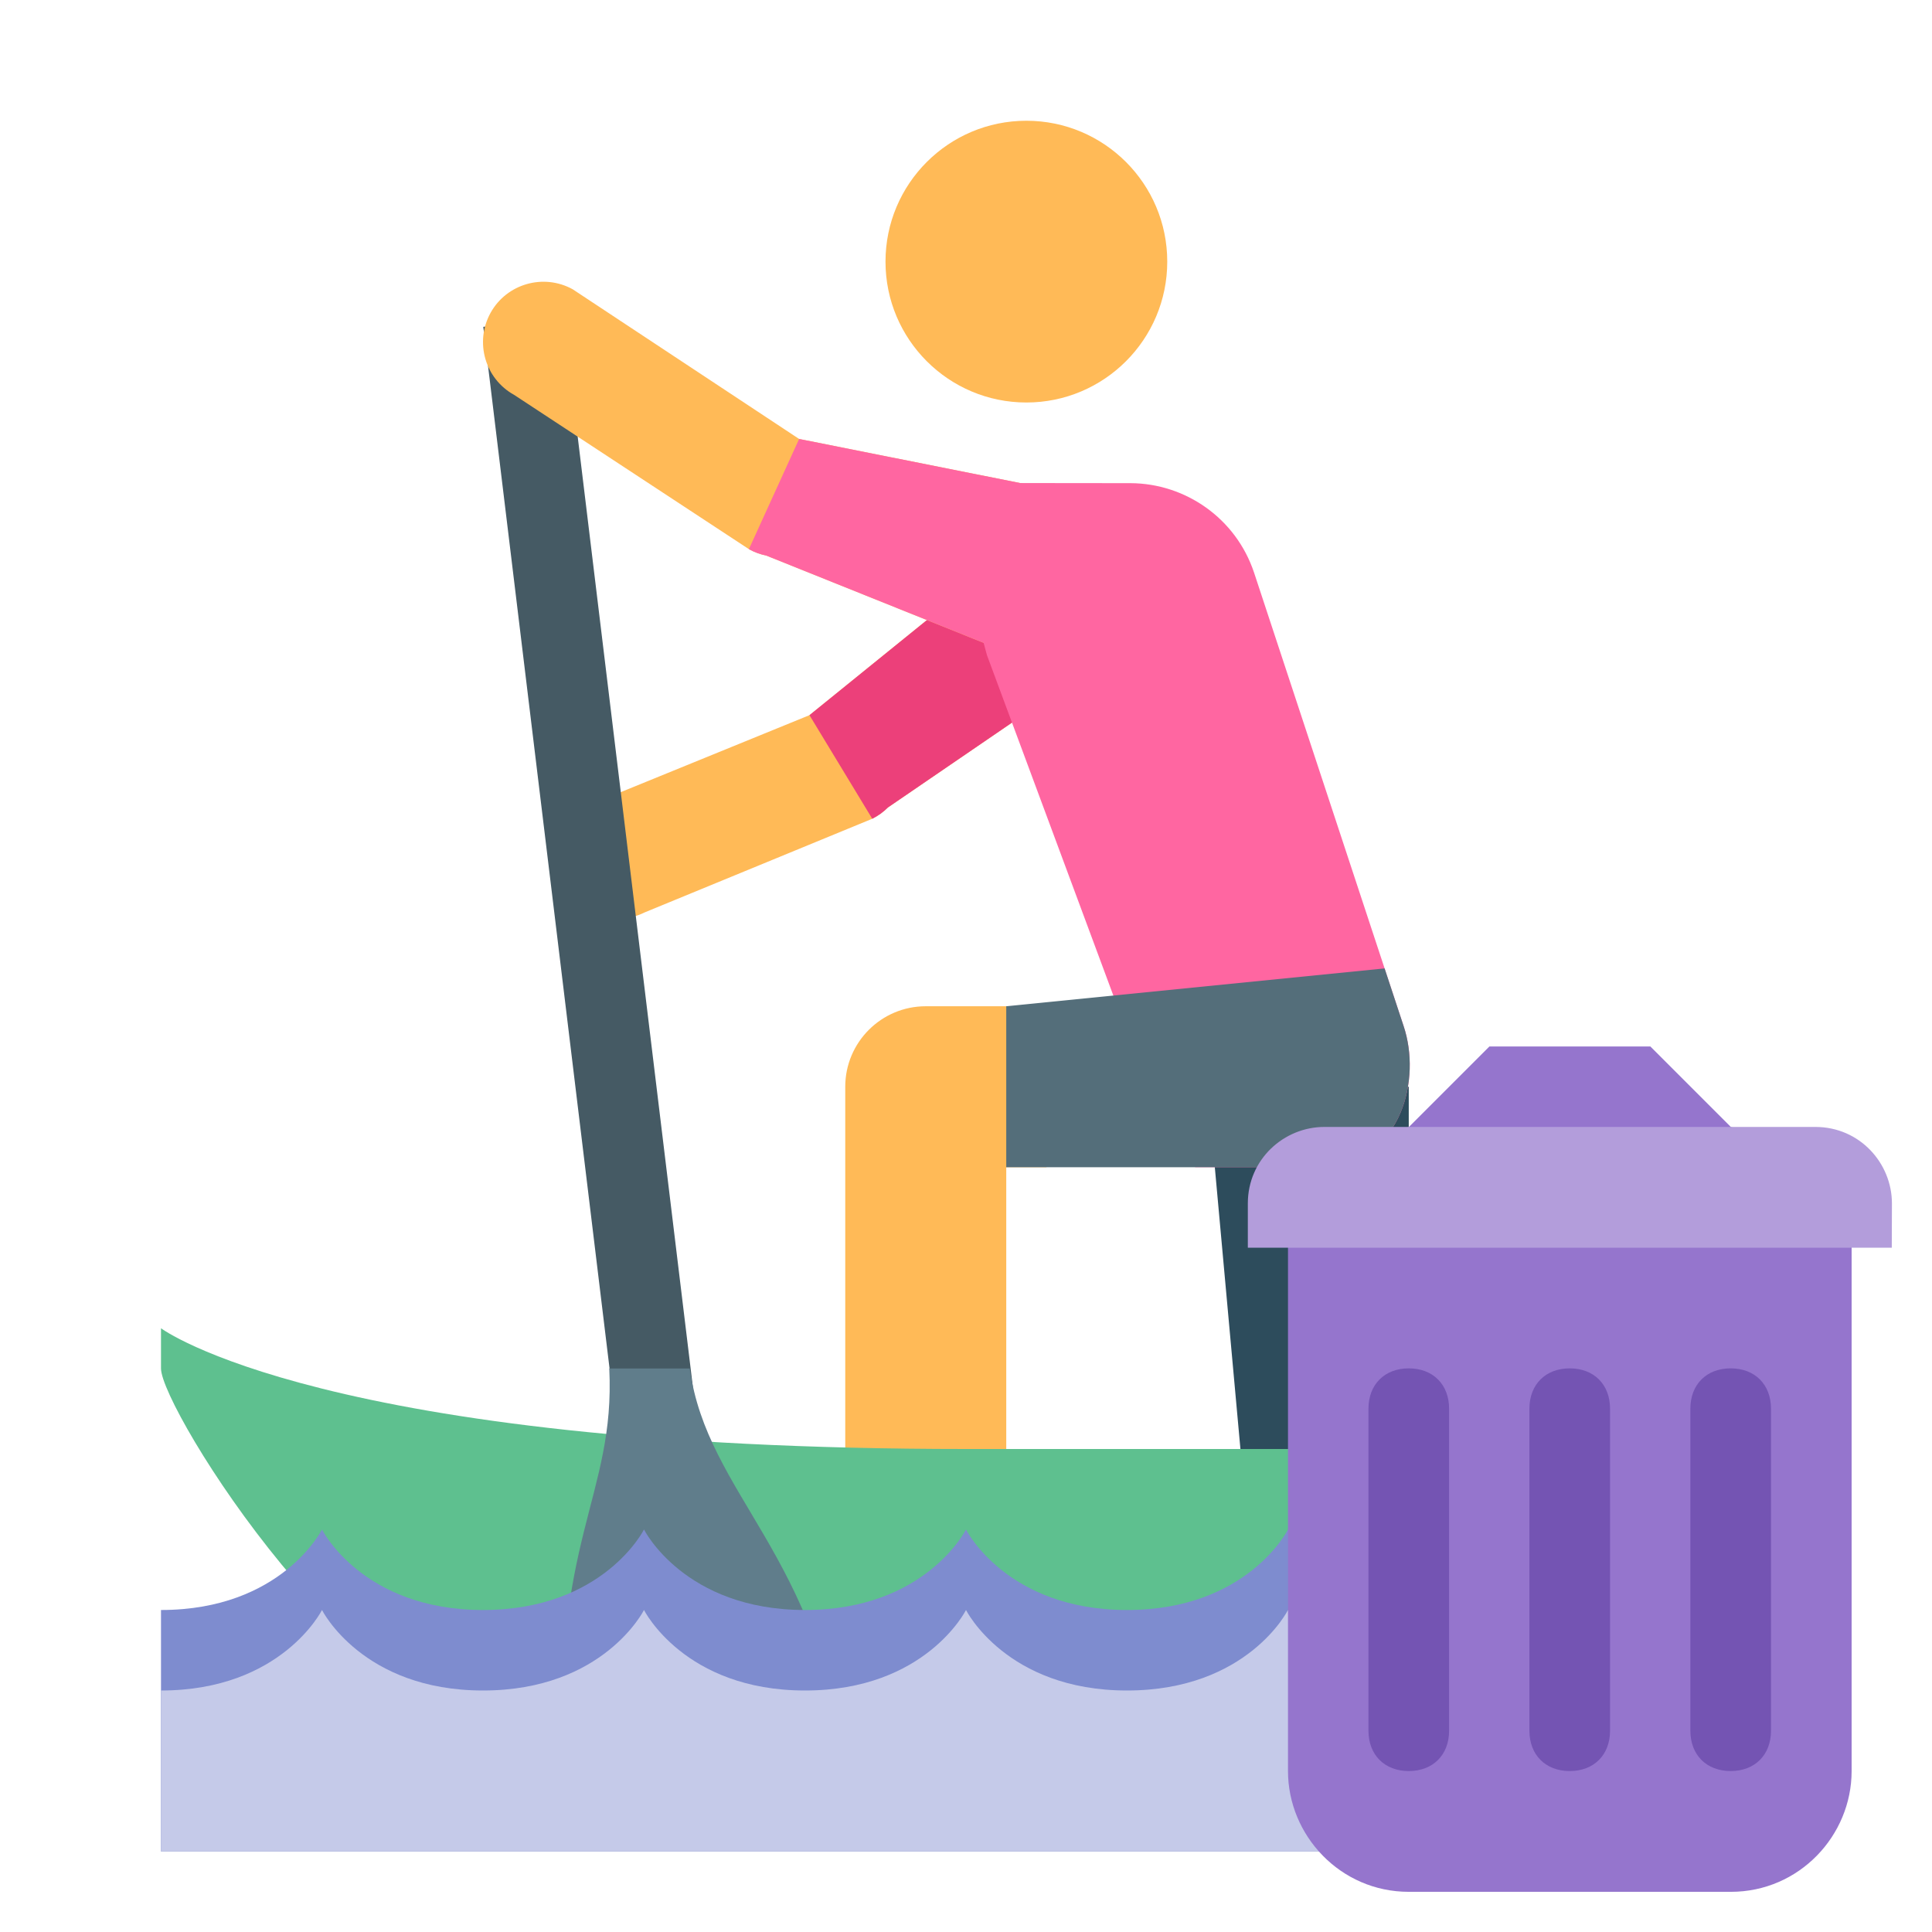
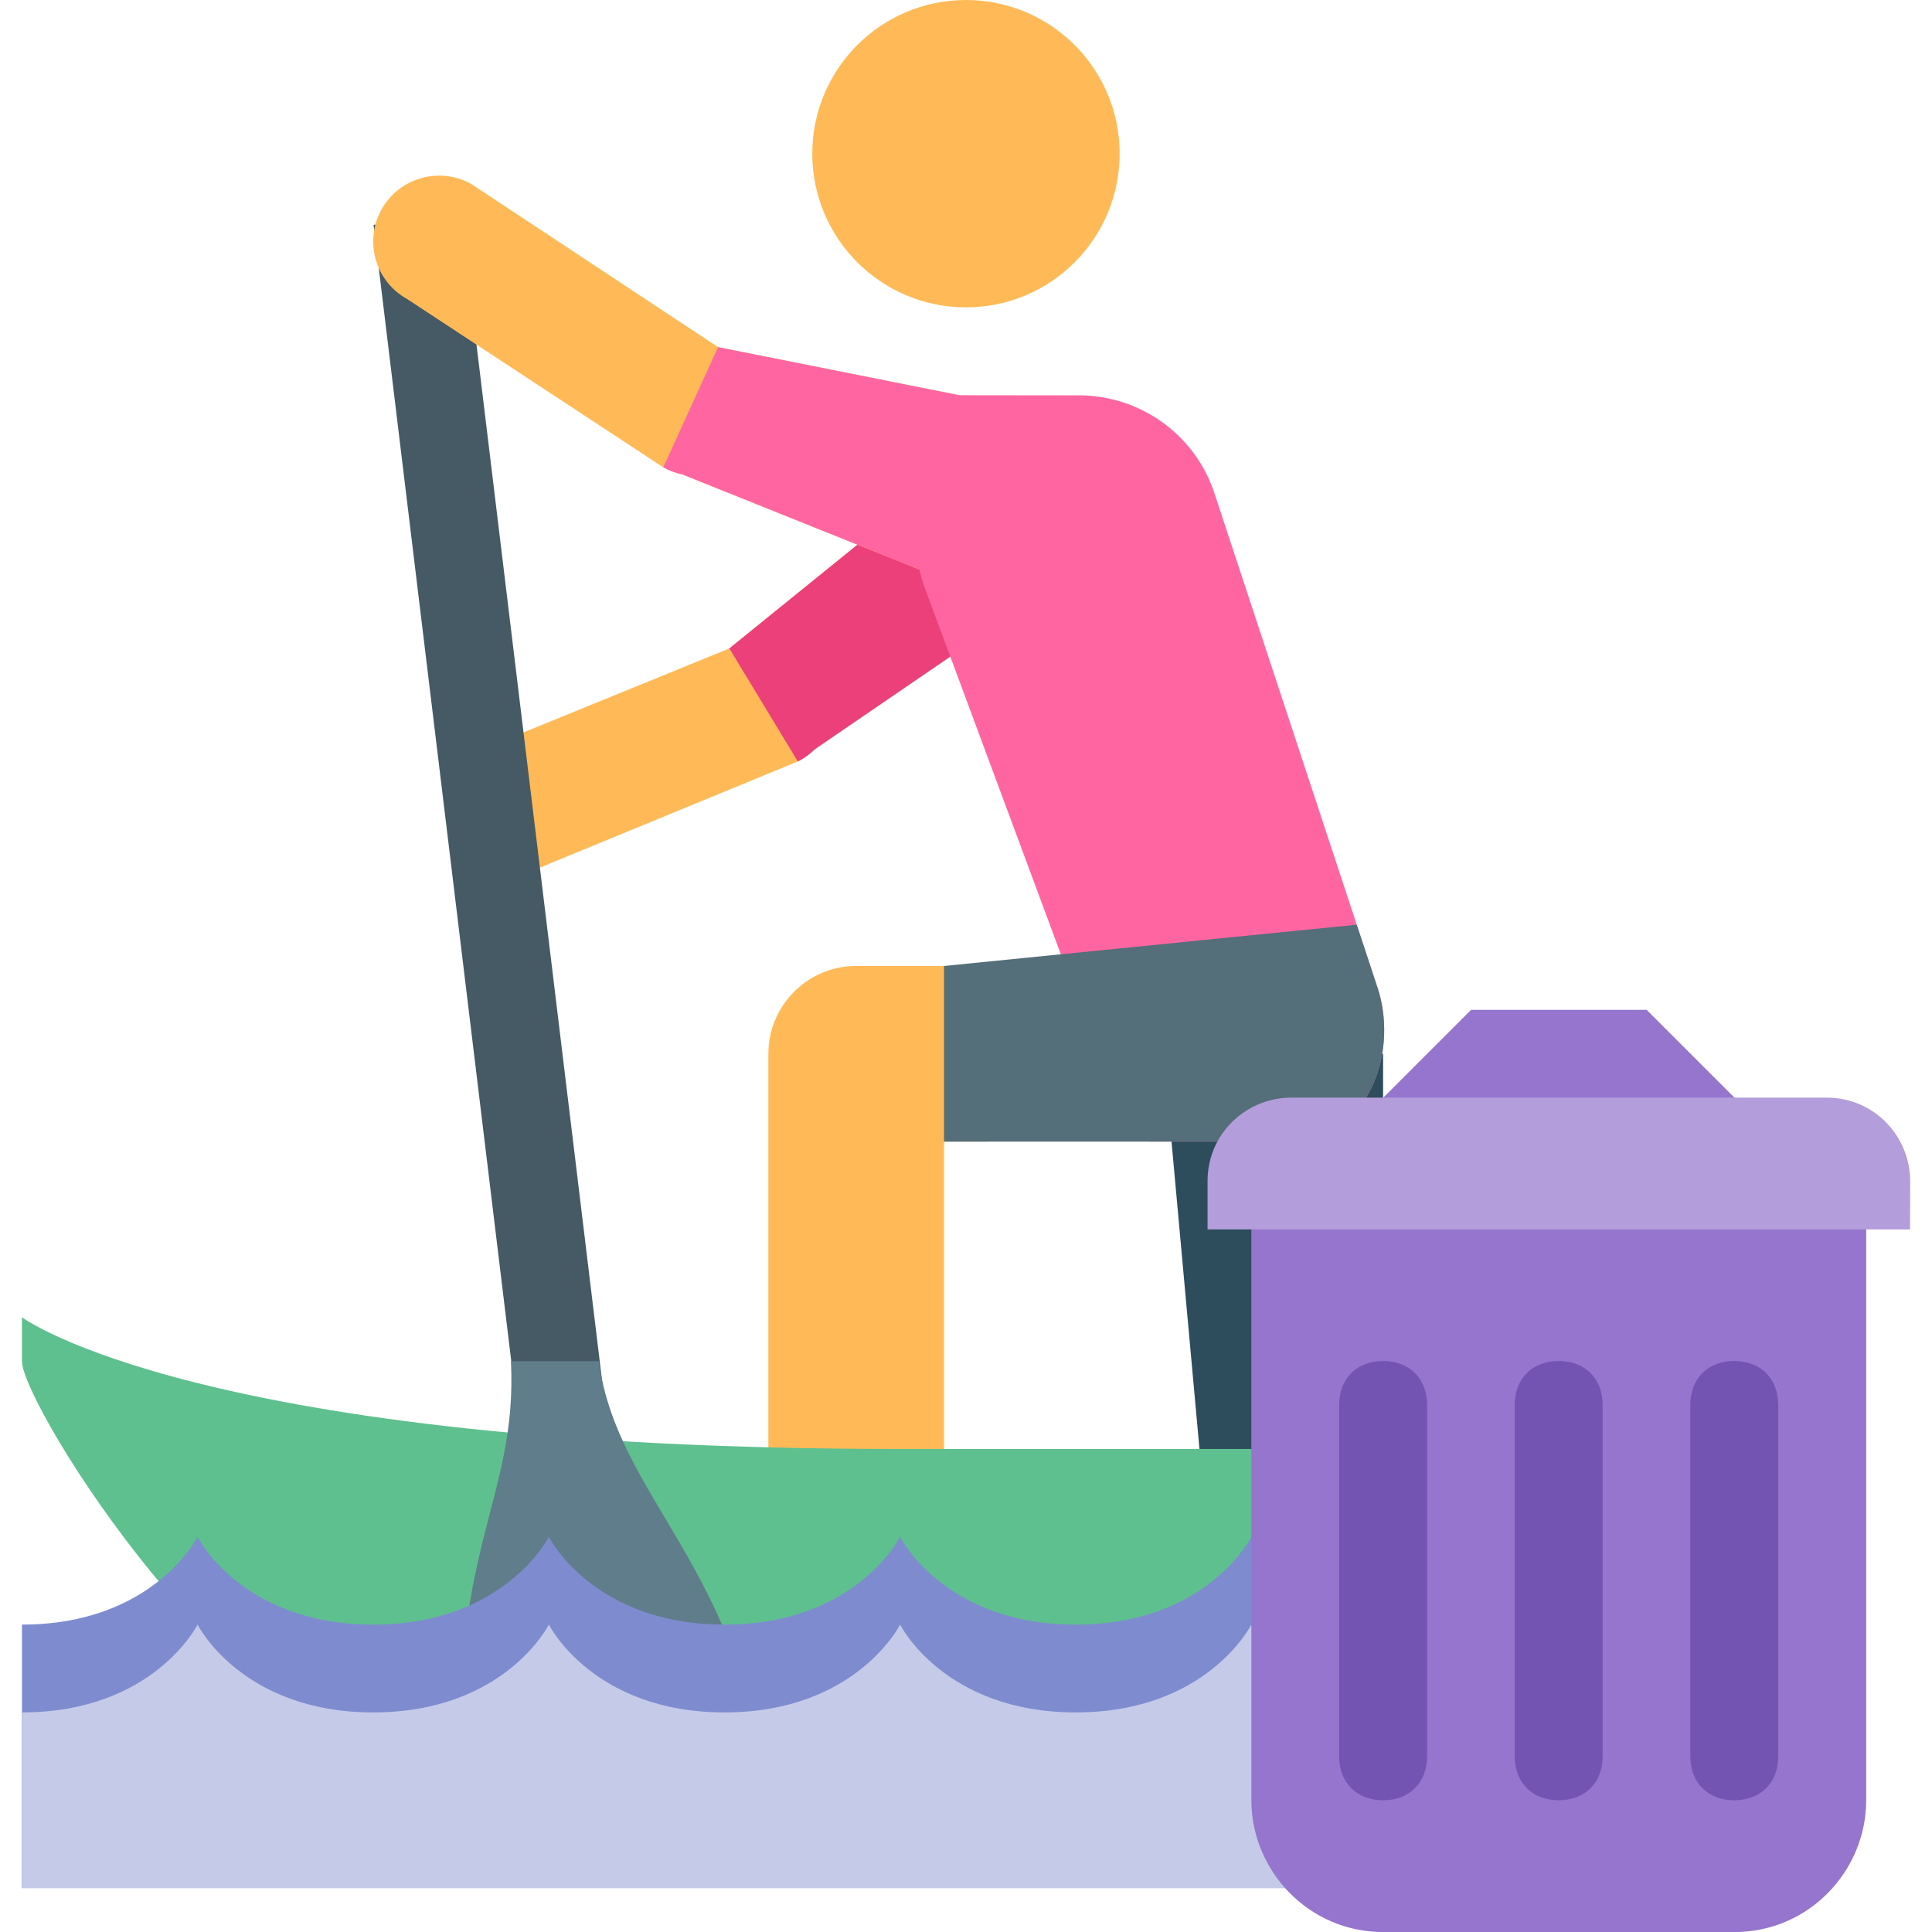
- <svg xmlns="http://www.w3.org/2000/svg" version="1.1" x="0px" y="0px" viewBox="0 0 48 48" style="enable-background:new 0 0 48 48;" xml:space="preserve" id="svg1059">
-   <defs id="defs1063" />
-   <path style="fill:#FFBA57;" d="M26,25h-3c-1.104,0-2,0.896-2,2v9c0,1.104,0.896,2,2,2s2-0.896,2-2v-7h1V25z" id="path1033" />
-   <path style="fill:#FFBA57;" d="M15.343,22.828c0.226,0,0.454-0.051,0.67-0.158l5.658-2.328c0.144-0.072,0.275-0.166,0.39-0.281  L28,16l-2-3l-5.889,4.768l-5.44,2.219C13.93,20.357,13.63,21.258,14,22C14.263,22.523,14.793,22.828,15.343,22.828z" id="path1035" />
-   <polygon style="fill:#2D4C5C;" points="35,38 31,38 30,27 35,27 " id="polygon1037" />
-   <path style="fill:#FFBA57;" d="M25.5,3C23.567,3,22,4.567,22,6.5c0,1.932,1.567,3.5,3.5,3.5S29,8.432,29,6.5  C29,4.567,27.433,3,25.5,3" id="path1039" />
-   <path style="fill:#EC407A;" d="M21.671,20.342c0.144-0.072,0.275-0.166,0.39-0.281L28,16l-2-3l-5.889,4.768L21.671,20.342z" id="path1041" />
-   <path style="fill:#5EC08F;" d="M4,33c0,0,4,3,20,3c5,0,20,0,20,0v7c0,0-11,0-19,0s-12,0-12,0c-4,0-9-8-9-9C4,33.447,4,33,4,33z" id="path1043" />
-   <line style="fill:none;stroke:#455A64;stroke-width:2;" x1="13" y1="8" x2="17" y2="41" id="line1045" />
-   <path style="fill:#607D8B;" d="M14,44h7c-0.625-5.375-3.426-6.844-3.863-10h-2C15.293,37.188,13.688,38.25,14,44z" id="path1047" />
-   <path style="fill:#FFBA57;" d="M28.074,12.545l-8.22-1.639l-5.627-3.72c-0.725-0.398-1.638-0.137-2.039,0.586  c-0.401,0.726-0.139,1.639,0.586,2.039l5.833,3.833c0.136,0.076,0.282,0.129,0.434,0.16L27,17L28.074,12.545z" id="path1049" />
-   <path style="fill:#FF66A1;" d="M34.875,25.5l-3.718-11.273c-0.452-1.355-1.709-2.215-3.064-2.223  c-0.208-0.001-1.636-0.002-2.748-0.003l-5.491-1.095l-1.248,2.738c0.136,0.076,0.282,0.129,0.434,0.16l5.398,2.167  c0.031,0.107,0.05,0.197,0.084,0.31l4.186,11.273c0.196,0.587,0.548,1.074,0.988,1.445H33C34.844,28.781,35.307,26.796,34.875,25.5z  " id="path1051" />
-   <path style="fill:#7E8CCF;" d="M44,40c-3,0-4-2-4-2s-1,2-4,2s-4-2-4-2s-1,2-4,2s-4-2-4-2s-1,2-4,2s-4-2-4-2s-1,2-4,2s-4-2-4-2  s-1,2-4,2v6h4h32h4V40z" id="path1053" />
-   <path style="fill:#C5CAE9;" d="M44,42c-3,0-4-2-4-2s-1,2-4,2s-4-2-4-2s-1,2-4,2s-4-2-4-2s-1,2-4,2s-4-2-4-2s-1,2-4,2s-4-2-4-2  s-1,2-4,2v4h4h32h4V42z" id="path1055" />
-   <path style="fill:#546E7A;" d="M34.875,25.5L34.4,24.06L25,25v4h4.697H32h1C34.844,28.781,35.307,26.796,34.875,25.5z" id="path1057" />
-   <g transform="matrix(3.779528,0,0,3.779528,-456.4437,-489.8875)" id="g901">
-     <path id="path819-1" d="m 129.234,137.289 v 3.969 c 0,0.423 0.344,0.794 0.794,0.794 h 2.117 c 0.45,0 0.794,-0.37 0.794,-0.794 V 137.289 l -0.794,-0.265 -0.529,-0.529 h -1.058 l -0.529,0.529 z" style="fill:#9575cd;stroke-width:0.265" />
-     <path id="path821-2" d="m 130.028,141.258 v 0 c -0.159,0 -0.265,-0.106 -0.265,-0.265 v -2.117 c 0,-0.159 0.106,-0.265 0.265,-0.265 v 0 c 0.159,0 0.265,0.106 0.265,0.265 v 2.117 c 0,0.159 -0.106,0.265 -0.265,0.265 z m 2.381,-0.265 v -2.117 c 0,-0.159 -0.106,-0.265 -0.265,-0.265 v 0 c -0.159,0 -0.265,0.106 -0.265,0.265 v 2.117 c 0,0.159 0.106,0.265 0.265,0.265 v 0 c 0.159,0 0.265,-0.106 0.265,-0.265 z m -1.058,0 v -2.117 c 0,-0.159 -0.106,-0.265 -0.265,-0.265 v 0 c -0.159,0 -0.265,0.106 -0.265,0.265 v 2.117 c 0,0.159 0.106,0.265 0.265,0.265 v 0 c 0.159,0 0.265,-0.106 0.265,-0.265 z" style="fill:#7454b3;stroke-width:0.265" />
-     <path id="path823-9" d="m 133.203,137.818 h -4.233 v -0.291 c 0,-0.291 0.238,-0.503 0.503,-0.503 h 3.228 c 0.291,0 0.503,0.238 0.503,0.503 z" style="fill:#b39ddb;stroke-width:0.265" />
+ <svg xmlns="http://www.w3.org/2000/svg" width="11.642mm" height="11.642mm" viewBox="0 0 11.642 11.642" version="1.1" id="svg5032">
+   <defs id="defs5026" />
+   <g id="layer1" transform="translate(-125.8472,-117.3101)">
+     <g id="g5615" transform="matrix(0.2645833,0,0,0.2645833,124.9211,116.5164)">
+       <path id="path1033" d="m 26,25 h -3 c -1.104,0 -2,0.896 -2,2 v 9 c 0,1.104 0.896,2 2,2 1.104,0 2,-0.896 2,-2 v -7 h 1 z" style="fill:#ffba57" />
+       <path id="path1035" d="m 15.343,22.828 c 0.226,0 0.454,-0.051 0.67,-0.158 l 5.658,-2.328 c 0.144,-0.072 0.275,-0.166 0.39,-0.281 L 28,16 l -2,-3 -5.889,4.768 -5.44,2.219 C 13.93,20.357 13.63,21.258 14,22 c 0.263,0.523 0.793,0.828 1.343,0.828 z" style="fill:#ffba57" />
+       <polygon id="polygon1037" points="30,27 35,27 35,38 31,38 " style="fill:#2d4c5c" />
+       <path id="path1039" d="M 25.5,3 C 23.567,3 22,4.567 22,6.5 22,8.432 23.567,10 25.5,10 27.433,10 29,8.432 29,6.5 29,4.567 27.433,3 25.5,3" style="fill:#ffba57" />
+       <path id="path1041" d="m 21.671,20.342 c 0.144,-0.072 0.275,-0.166 0.39,-0.281 L 28,16 26,13 20.111,17.768 Z" style="fill:#ec407a" />
+       <path id="path1043" d="m 4,33 c 0,0 4,3 20,3 5,0 20,0 20,0 v 7 c 0,0 -11,0 -19,0 -8,0 -12,0 -12,0 -4,0 -9,-8 -9,-9 0,-0.553 0,-1 0,-1 z" style="fill:#5ec08f" />
+       <line id="line1045" y2="41" x2="17" y1="8" x1="13" style="fill:none;stroke:#455a64;stroke-width:2" />
+       <path id="path1047" d="m 14,44 h 7 C 20.375,38.625 17.574,37.156 17.137,34 h -2 C 15.293,37.188 13.688,38.25 14,44 Z" style="fill:#607d8b" />
+       <path id="path1049" d="m 28.074,12.545 -8.22,-1.639 -5.627,-3.72 C 13.502,6.788 12.589,7.049 12.188,7.772 11.787,8.498 12.049,9.411 12.774,9.811 l 5.833,3.833 c 0.136,0.076 0.282,0.129 0.434,0.16 L 27,17 Z" style="fill:#ffba57" />
+       <path id="path1051" d="M 34.875,25.5 31.157,14.227 c -0.452,-1.355 -1.709,-2.215 -3.064,-2.223 -0.208,-10e-4 -1.636,-0.002 -2.748,-0.003 l -5.491,-1.095 -1.248,2.738 c 0.136,0.076 0.282,0.129 0.434,0.16 l 5.398,2.167 c 0.031,0.107 0.05,0.197 0.084,0.31 l 4.186,11.273 c 0.196,0.587 0.548,1.074 0.988,1.445 H 33 c 1.844,-0.218 2.307,-2.203 1.875,-3.499 z" style="fill:#ff66a1" />
+       <path id="path1053" d="m 44,40 c -3,0 -4,-2 -4,-2 0,0 -1,2 -4,2 -3,0 -4,-2 -4,-2 0,0 -1,2 -4,2 -3,0 -4,-2 -4,-2 0,0 -1,2 -4,2 -3,0 -4,-2 -4,-2 0,0 -1,2 -4,2 -3,0 -4,-2 -4,-2 0,0 -1,2 -4,2 v 6 h 4 32 4 z" style="fill:#7e8ccf" />
+       <path id="path1055" d="m 44,42 c -3,0 -4,-2 -4,-2 0,0 -1,2 -4,2 -3,0 -4,-2 -4,-2 0,0 -1,2 -4,2 -3,0 -4,-2 -4,-2 0,0 -1,2 -4,2 -3,0 -4,-2 -4,-2 0,0 -1,2 -4,2 -3,0 -4,-2 -4,-2 0,0 -1,2 -4,2 v 4 h 4 32 4 z" style="fill:#c5cae9" />
+       <path id="path1057" d="M 34.875,25.5 34.4,24.06 25,25 v 4 H 29.697 32 33 c 1.844,-0.219 2.307,-2.204 1.875,-3.5 z" style="fill:#546e7a" />
+       <g id="g901" transform="matrix(3.779528,0,0,3.779528,-456.4437,-489.8875)">
+         <path style="fill:#9575cd;stroke-width:0.265" d="m 129.234,137.289 v 3.969 c 0,0.423 0.344,0.794 0.794,0.794 h 2.117 c 0.45,0 0.794,-0.37 0.794,-0.794 V 137.289 l -0.794,-0.265 -0.529,-0.529 h -1.058 l -0.529,0.529 z" id="path819-1" />
+         <path style="fill:#7454b3;stroke-width:0.265" d="m 130.028,141.258 v 0 c -0.159,0 -0.265,-0.106 -0.265,-0.265 v -2.117 c 0,-0.159 0.106,-0.265 0.265,-0.265 v 0 c 0.159,0 0.265,0.106 0.265,0.265 v 2.117 c 0,0.159 -0.106,0.265 -0.265,0.265 z m 2.381,-0.265 v -2.117 c 0,-0.159 -0.106,-0.265 -0.265,-0.265 v 0 c -0.159,0 -0.265,0.106 -0.265,0.265 v 2.117 c 0,0.159 0.106,0.265 0.265,0.265 v 0 c 0.159,0 0.265,-0.106 0.265,-0.265 z m -1.058,0 v -2.117 c 0,-0.159 -0.106,-0.265 -0.265,-0.265 v 0 c -0.159,0 -0.265,0.106 -0.265,0.265 v 2.117 c 0,0.159 0.106,0.265 0.265,0.265 v 0 c 0.159,0 0.265,-0.106 0.265,-0.265 z" id="path821-2" />
+         <path style="fill:#b39ddb;stroke-width:0.265" d="m 133.203,137.818 h -4.233 v -0.291 c 0,-0.291 0.238,-0.503 0.503,-0.503 h 3.228 c 0.291,0 0.503,0.238 0.503,0.503 z" id="path823-9" />
+       </g>
+     </g>
  </g>
</svg>
